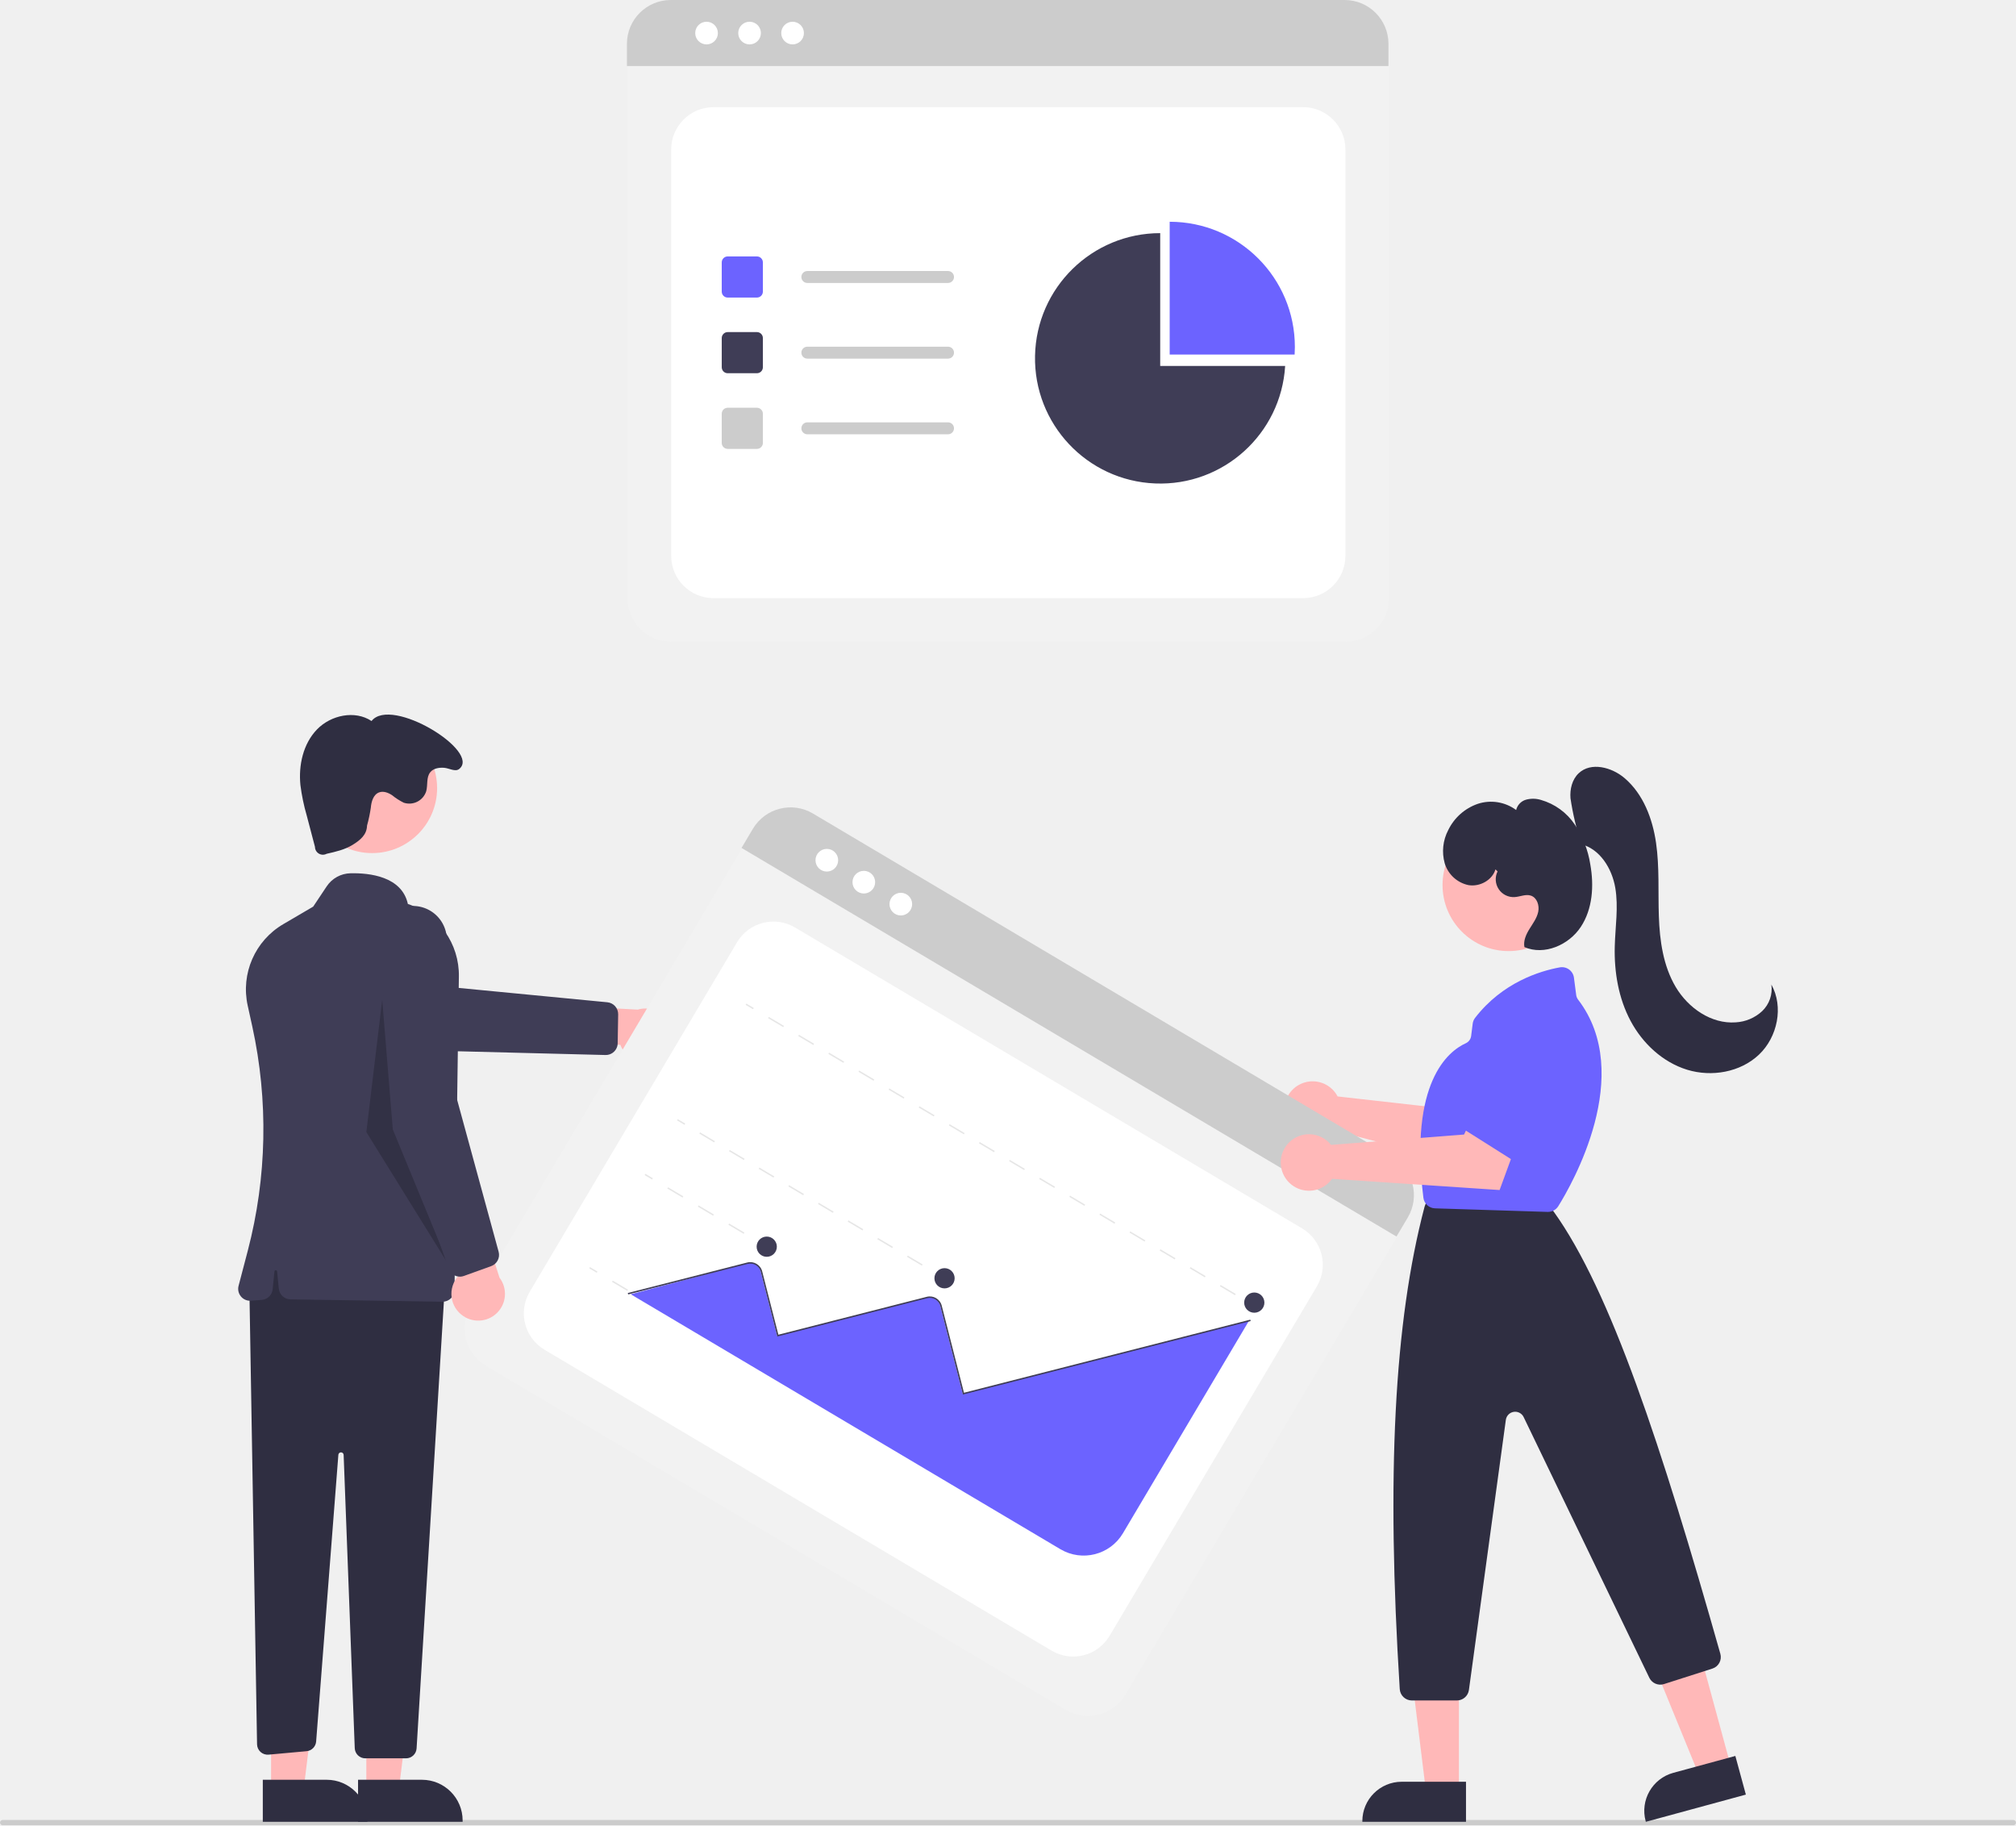
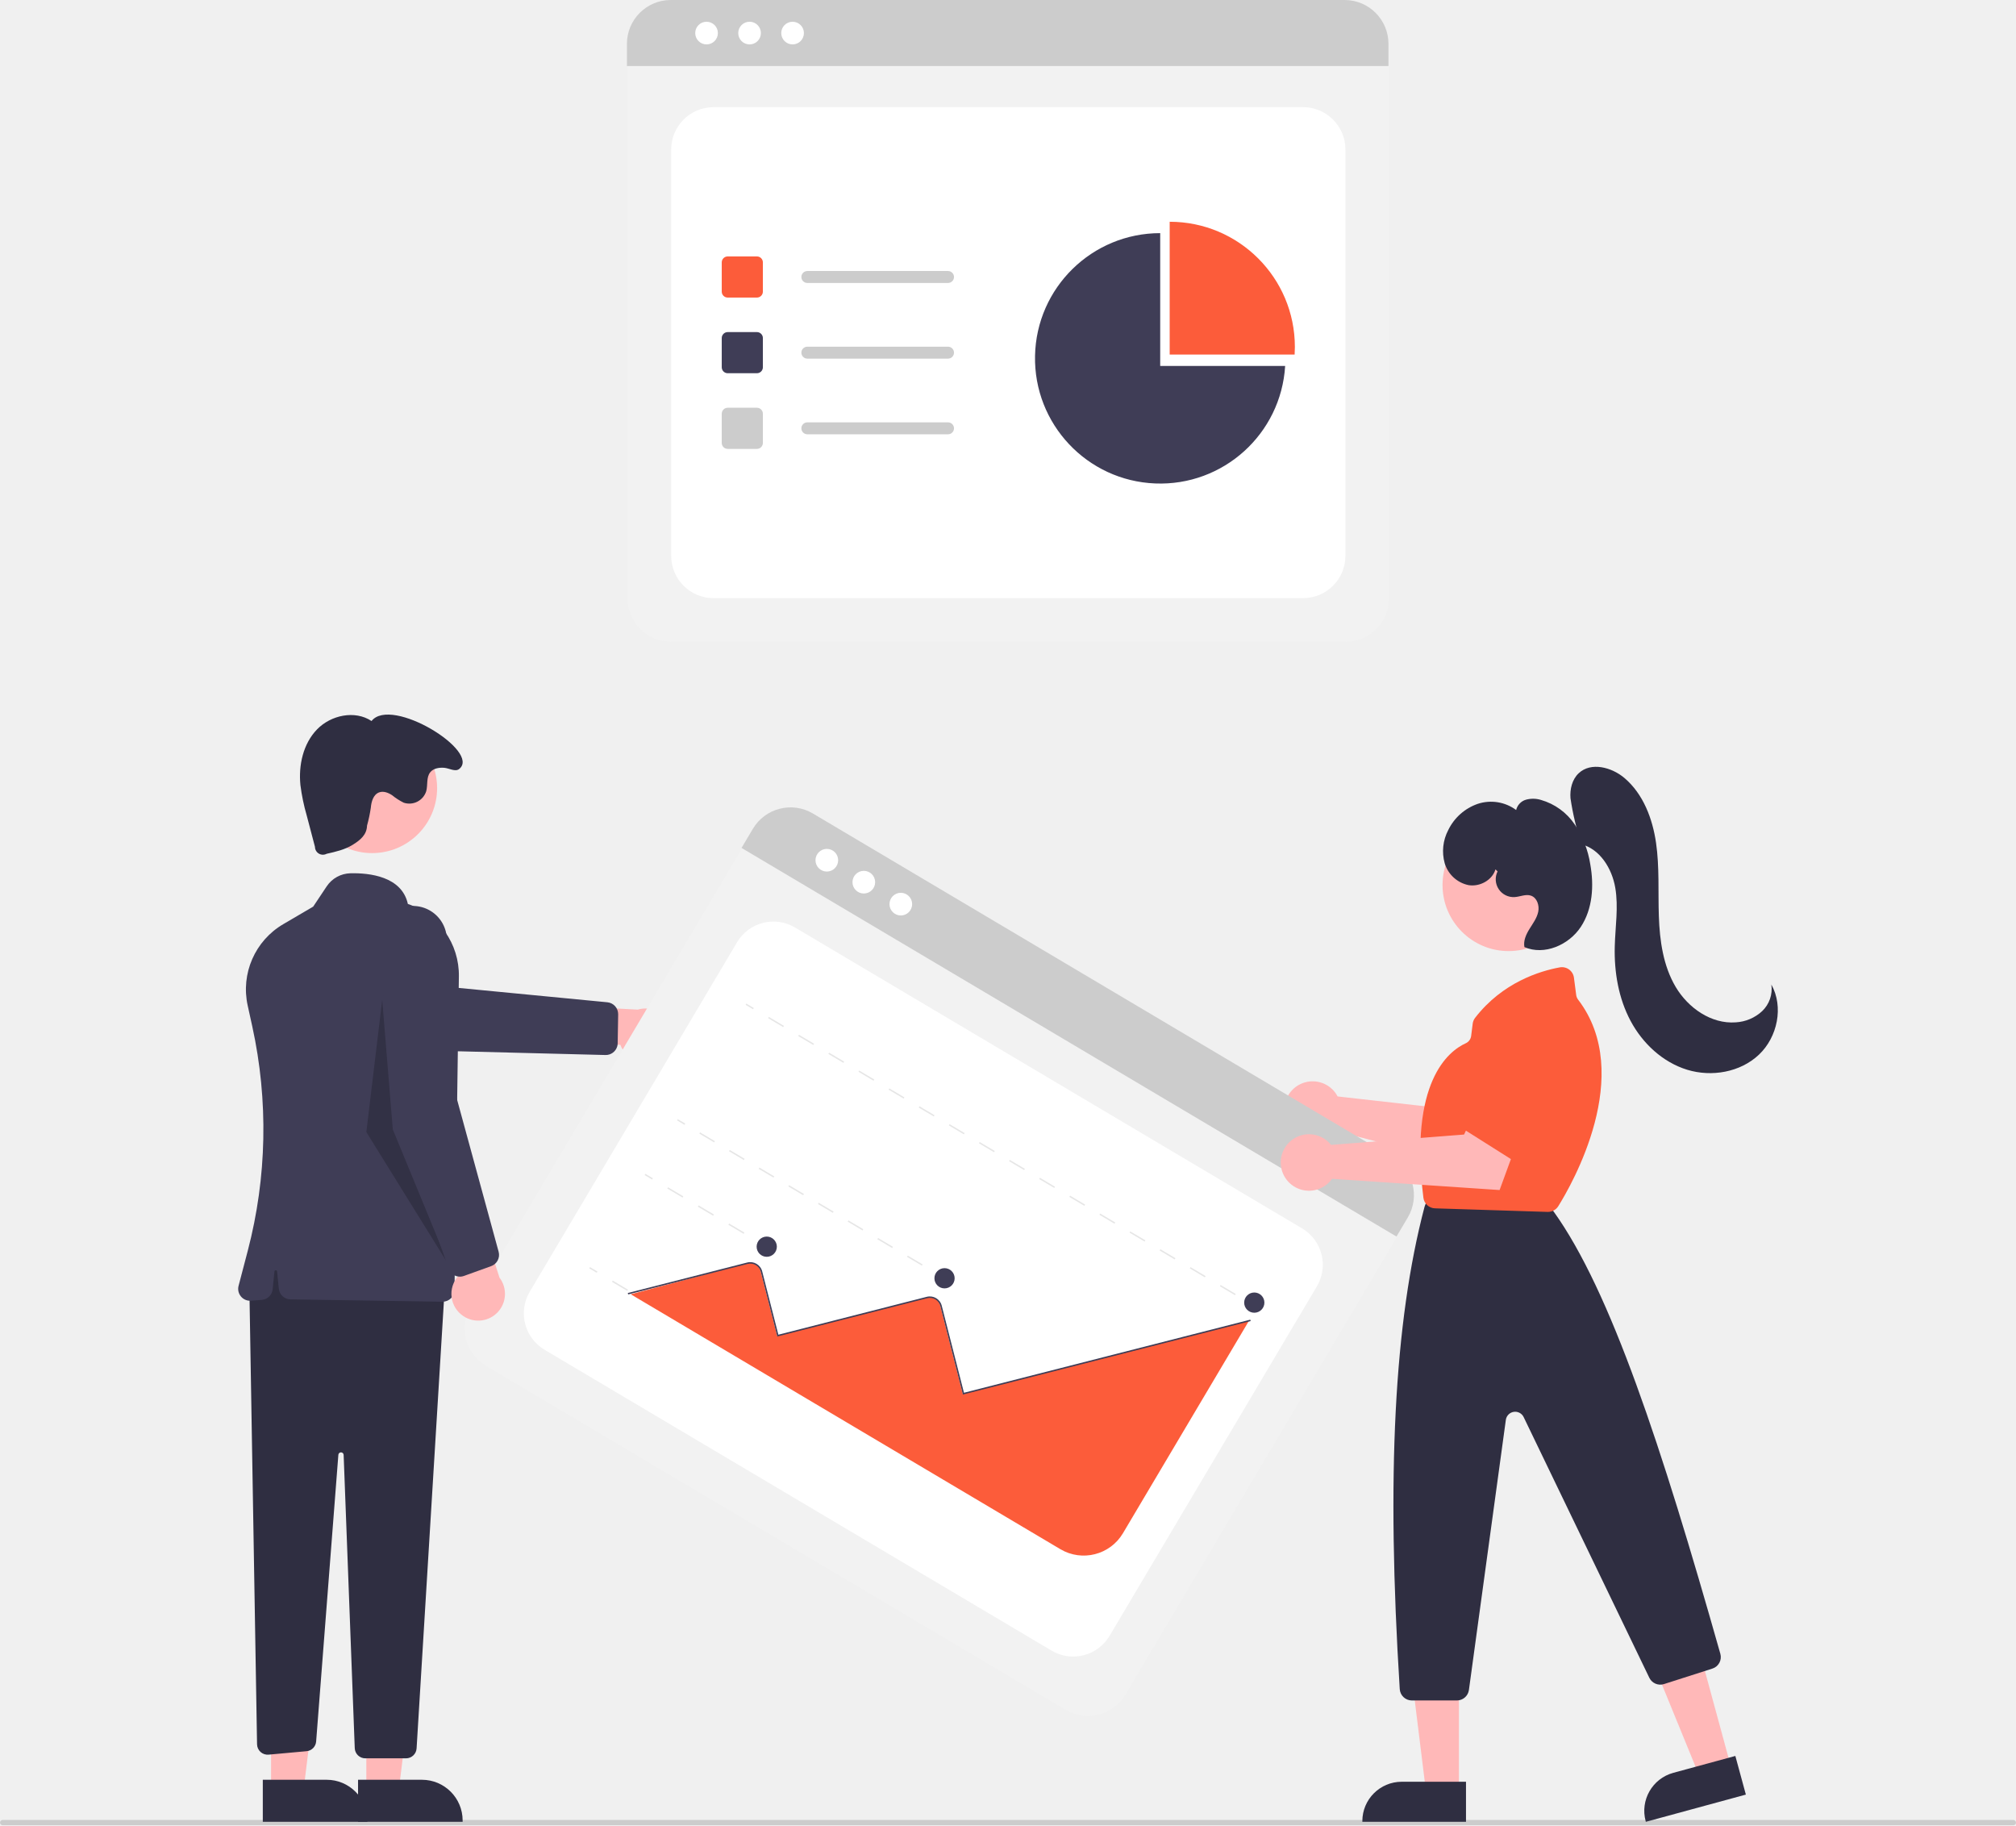
<svg xmlns="http://www.w3.org/2000/svg" id="b6844486-882e-488a-b917-920917943dff" data-name="Layer 1" width="762" height="689.787" viewBox="0 0 762 689.787">
  <path d="M727.535,347.654H472.697a16.519,16.519,0,0,1-16.5-16.5V131a12.102,12.102,0,0,1,12.088-12.088h263.454A12.311,12.311,0,0,1,744.035,131.209V331.154A16.519,16.519,0,0,1,727.535,347.654Z" transform="translate(-219 -105.1064)" fill="#f2f2f2" />
  <path d="M488.697,331.154H711.535a16,16,0,0,0,16-16V161.606a16,16,0,0,0-16-16H488.697a16,16,0,0,0-16,16V315.154A16,16,0,0,0,488.697,331.154Z" transform="translate(-219 -105.1064)" fill="#fff" />
  <path d="M743.805,130.057H455.965v-8.4a16.574,16.574,0,0,1,16.56-16.55H727.245a16.574,16.574,0,0,1,16.56,16.55Z" transform="translate(-219 -105.1064)" fill="#ccc" />
  <circle cx="267.06" cy="12.5" r="4.283" fill="#fff" />
  <circle cx="283.319" cy="12.5" r="4.283" fill="#fff" />
  <circle cx="299.578" cy="12.5" r="4.283" fill="#fff" />
-   <path d="M505.095,217.562h-11.036a2.26,2.26,0,0,1-2.257-2.257V204.269a2.26,2.26,0,0,1,2.257-2.257h11.036a2.26,2.26,0,0,1,2.257,2.257v11.036A2.26,2.26,0,0,1,505.095,217.562Z" transform="translate(-219 -105.1064)" fill="#6c63ff" />
+   <path d="M505.095,217.562h-11.036a2.26,2.26,0,0,1-2.257-2.257V204.269a2.26,2.26,0,0,1,2.257-2.257h11.036a2.26,2.26,0,0,1,2.257,2.257v11.036A2.26,2.26,0,0,1,505.095,217.562Z" transform="translate(-219 -105.1064)" fill="#fc5c3a" />
  <path d="M505.095,246.156h-11.036a2.26,2.26,0,0,1-2.257-2.257v-11.036a2.26,2.26,0,0,1,2.257-2.257h11.036a2.26,2.26,0,0,1,2.257,2.257v11.036A2.26,2.26,0,0,1,505.095,246.156Z" transform="translate(-219 -105.1064)" fill="#3f3d56" />
  <path d="M505.095,274.749h-11.036a2.26,2.26,0,0,1-2.257-2.257v-11.036a2.26,2.26,0,0,1,2.257-2.257h11.036a2.26,2.26,0,0,1,2.257,2.257v11.036A2.26,2.26,0,0,1,505.095,274.749Z" transform="translate(-219 -105.1064)" fill="#ccc" />
  <path d="M577.331,212.044H524.157a2.257,2.257,0,0,1,0-4.515h53.174a2.257,2.257,0,1,1,0,4.515Z" transform="translate(-219 -105.1064)" fill="#ccc" />
  <path d="M577.331,240.638H524.157a2.257,2.257,0,0,1,0-4.515h53.174a2.257,2.257,0,1,1,0,4.515Z" transform="translate(-219 -105.1064)" fill="#ccc" />
  <path d="M577.331,269.231H524.157a2.257,2.257,0,0,1,0-4.515h53.174a2.257,2.257,0,1,1,0,4.515Z" transform="translate(-219 -105.1064)" fill="#ccc" />
-   <path d="M708.341,239.097c.057-.949.089-1.905.089-2.868a47.318,47.318,0,0,0-47.318-47.318v50.185Z" transform="translate(-219 -105.1064)" fill="#6c63ff" />
+   <path d="M708.341,239.097c.057-.949.089-1.905.089-2.868a47.318,47.318,0,0,0-47.318-47.318v50.185Z" transform="translate(-219 -105.1064)" fill="#fc5c3a" />
  <path d="M657.528,243.399V193.213a47.318,47.318,0,1,0,47.229,50.185Z" transform="translate(-219 -105.1064)" fill="#3f3d56" />
  <path d="M980,794.894H220a1,1,0,0,1,0-2H980a1,1,0,0,1,0,2Z" transform="translate(-219 -105.1064)" fill="#ccc" />
  <path d="M723.69,518.032a10.703,10.703,0,0,1,.89,1.431l50.113,5.635,7.288-9.847,16.299,9.057L783.933,548.228l-61.396-16.113A10.673,10.673,0,1,1,723.69,518.032Z" transform="translate(-219 -105.1064)" fill="#ffb8b8" />
  <path d="M467.987,505.094a10.056,10.056,0,0,1-14.525-5.175l-35.727.745,9.898-15.712,32.41,1.701a10.11,10.11,0,0,1,7.945,18.441Z" transform="translate(-219 -105.1064)" fill="#ffb8b8" />
  <path d="M452.285,500.596a4.509,4.509,0,0,1-4.428,3.213l-65.387-1.661-59.206-17.53a12.819,12.819,0,1,1,7.633-24.472l53.49,17.538,64.201,6.196a4.524,4.524,0,0,1,4.067,4.556l-.186,10.951A4.523,4.523,0,0,1,452.285,500.596Z" transform="translate(-219 -105.1064)" fill="#3f3d56" />
  <polygon points="138.461 676.601 150.72 676.6 156.553 629.312 138.459 629.313 138.461 676.601" fill="#ffb8b8" />
  <path d="M354.333,777.704l24.144-.001h.001a15.386,15.386,0,0,1,15.386,15.386v.5l-39.531.001Z" transform="translate(-219 -105.1064)" fill="#2f2e41" />
  <polygon points="102.461 676.601 114.72 676.6 120.553 629.312 102.459 629.313 102.461 676.601" fill="#ffb8b8" />
  <path d="M318.333,777.704l24.144-.001h.001a15.386,15.386,0,0,1,15.386,15.386v.5l-39.531.001Z" transform="translate(-219 -105.1064)" fill="#2f2e41" />
  <path d="M313.233,590.599l2.927,173.694a4,4,0,0,0,4.362,3.916l14.346-1.304a4,4,0,0,0,3.626-3.674l8.399-108.345a1,1,0,0,1,1.996.039l4.198,110.826a4,4,0,0,0,3.997,3.849h15.386a4,4,0,0,0,3.993-3.756L387.233,589.599l-64-16Z" transform="translate(-219 -105.1064)" fill="#2f2e41" />
  <circle cx="140.654" cy="297.835" r="24.561" fill="#ffb8b8" />
  <path d="M386.292,597.039c-.024,0-.048-.001-.072-.001l-57.431-.884a4.5,4.5,0,0,1-4.408-4.052l-.65-6.503a.5.5,0,0,0-.995,0l-.672,6.717a4.494,4.494,0,0,1-4.133,4.038l-4.059.312a4.499,4.499,0,0,1-4.698-5.628l3.495-13.324a181.54,181.54,0,0,0,1.698-84.66l-1.737-7.899a28.528,28.528,0,0,1,13.47-30.816l11.28-6.612,5.118-7.677a11.085,11.085,0,0,1,8.978-4.923c7.139-.156,19.386,1.151,21.687,11.591a28.501,28.501,0,0,1,19.282,27.441l-1.657,118.442a4.501,4.501,0,0,1-4.497,4.438Z" transform="translate(-219 -105.1064)" fill="#3f3d56" />
  <path d="M357.733,417.099c-.101,3.472-2.511,5.481-5.471,7.299s-6.419,2.607-9.808,3.368a2.999,2.999,0,0,1-4.405-2.625l-3.108-11.823a74.841,74.841,0,0,1-2.393-11.537c-.749-7.509,1.031-15.587,6.272-21.016s14.331-7.358,20.612-3.175c7.454-9.52,41.523,11.513,33.119,18.133-1.495,1.178-3.781-.312-5.678-.457s-4.025.189-5.23,1.662c-1.575,1.924-.889,4.791-1.538,7.191a6.714,6.714,0,0,1-8.484,4.348,23.089,23.089,0,0,1-4.4-2.829c-1.456-.97-3.295-1.686-4.934-1.075-2.16.806-2.927,3.45-3.122,5.748A53.235,53.235,0,0,1,357.733,417.099Z" transform="translate(-219 -105.1064)" fill="#2f2e41" />
  <polygon points="144.469 377.819 148.469 426.819 169.469 477.819 138.469 427.819 144.469 377.819" opacity="0.2" />
  <path d="M621.819,751.253,402.649,621.226a16.519,16.519,0,0,1-5.772-22.609L499.002,426.477a12.102,12.102,0,0,1,16.564-4.229L742.145,556.671a12.311,12.311,0,0,1,4.301,16.851L644.429,745.481A16.519,16.519,0,0,1,621.819,751.253Z" transform="translate(-219 -105.1064)" fill="#f2f2f2" />
  <path d="M424.828,615.199,616.477,728.898a16,16,0,0,0,21.924-5.597l78.345-132.057a16,16,0,0,0-5.597-21.924L519.5,455.621a16,16,0,0,0-21.924,5.597l-78.345,132.057A16,16,0,0,0,424.828,615.199Z" transform="translate(-219 -105.1064)" fill="#fff" />
  <path d="M746.837,572.412,499.284,425.547l4.286-7.225a16.574,16.574,0,0,1,22.686-5.784L745.326,542.505a16.574,16.574,0,0,1,5.798,22.683Z" transform="translate(-219 -105.1064)" fill="#ccc" />
  <circle cx="312.52" cy="325.089" r="4.283" fill="#fff" />
  <circle cx="326.503" cy="333.384" r="4.283" fill="#fff" />
  <circle cx="340.486" cy="341.68" r="4.283" fill="#fff" />
  <rect x="692.753" y="596.915" width="0.546" height="3.276" transform="translate(-394.3558 784.0741) rotate(-59.32072)" fill="#e6e6e6" />
  <path d="M685.786,594.575l-5.692-3.377.279-.47,5.692,3.377Zm-11.384-6.754-5.692-3.377.279-.47,5.692,3.377Zm-11.384-6.754-5.692-3.377.279-.47,5.692,3.377Zm-11.384-6.754-5.692-3.377.279-.47,5.692,3.377Zm-11.384-6.754-5.692-3.377.279-.47,5.692,3.377Zm-11.384-6.754-5.692-3.377.279-.47,5.692,3.377Zm-11.384-6.754-5.692-3.377.279-.47,5.692,3.377Zm-11.384-6.754-5.692-3.377.279-.47,5.692,3.377Zm-11.384-6.754-5.692-3.377.279-.47,5.692,3.377Zm-11.384-6.754-5.692-3.377.279-.47,5.692,3.377Zm-11.384-6.754-5.692-3.377.279-.47,5.692,3.377Zm-11.384-6.754-5.692-3.377.279-.47,5.692,3.377Zm-11.384-6.754-5.692-3.377.279-.47,5.692,3.377Zm-11.384-6.754-5.692-3.377.279-.47,5.692,3.377Zm-11.384-6.754-5.692-3.377.279-.47,5.692,3.377Zm-11.384-6.754-5.692-3.377.279-.47,5.692,3.377Z" transform="translate(-219 -105.1064)" fill="#e6e6e6" />
  <rect x="502.093" y="483.803" width="0.546" height="3.276" transform="translate(-390.4541 564.6999) rotate(-59.32072)" fill="#e6e6e6" />
  <rect x="574.331" y="585.704" width="0.546" height="3.276" transform="translate(-442.7133 676.7353) rotate(-59.32072)" fill="#e6e6e6" />
  <path d="M567.448,583.414,561.84,580.087l.279-.47,5.608,3.327Zm-11.215-6.654-5.608-3.327.279-.47,5.608,3.327ZM545.017,570.107,539.409,566.78l.279-.47,5.608,3.327Zm-11.215-6.654-5.608-3.327.279-.47,5.608,3.327Zm-11.215-6.654-5.608-3.327.279-.47,5.608,3.327ZM511.371,550.146l-5.608-3.327.279-.47,5.608,3.327ZM500.156,543.492l-5.608-3.327.279-.47,5.608,3.327Zm-11.215-6.654-5.608-3.327.279-.47,5.608,3.327Z" transform="translate(-219 -105.1064)" fill="#e6e6e6" />
  <rect x="476.183" y="527.476" width="0.546" height="3.276" transform="translate(-440.7049 563.8062) rotate(-59.32072)" fill="#e6e6e6" />
  <rect x="507.128" y="573.77" width="0.546" height="3.276" transform="translate(-465.3635 613.0938) rotate(-59.32072)" fill="#e6e6e6" />
  <path d="M500.083,571.384l-5.769-3.423.279-.47,5.769,3.423Zm-11.539-6.846L482.775,561.116l.279-.47,5.769,3.423Zm-11.539-6.846-5.769-3.423.279-.47,5.769,3.423Z" transform="translate(-219 -105.1064)" fill="#e6e6e6" />
  <rect x="463.924" y="548.139" width="0.546" height="3.276" transform="translate(-464.4794 563.3834) rotate(-59.32072)" fill="#e6e6e6" />
  <rect x="486.208" y="609.032" width="0.546" height="3.276" transform="translate(-505.9354 612.3722) rotate(-59.32072)" fill="#e6e6e6" />
  <path d="M479.164,606.646l-5.769-3.423.279-.47,5.769,3.423Zm-11.539-6.846-5.769-3.423.279-.47,5.769,3.423Zm-11.539-6.846-5.769-3.423.279-.47,5.769,3.423Z" transform="translate(-219 -105.1064)" fill="#e6e6e6" />
  <rect x="443.005" y="583.4" width="0.546" height="3.276" transform="translate(-505.0513 562.6618) rotate(-59.32072)" fill="#e6e6e6" />
-   <path d="M457.402,594.222l162.41,96.352a17.265,17.265,0,0,0,23.632-6.033l47.453-79.986-.327-.181L582.905,631.856l-8.529-33.394a4.124,4.124,0,0,0-2.388-2.787,4.394,4.394,0,0,0-2.818-.158l-56.421,14.399-6.237-24.415a4.14,4.14,0,0,0-5.036-2.988C501.095,582.615,464.381,592.343,457.402,594.222Z" transform="translate(-219 -105.1064)" fill="#6c63ff" />
+   <path d="M457.402,594.222l162.41,96.352a17.265,17.265,0,0,0,23.632-6.033l47.453-79.986-.327-.181L582.905,631.856l-8.529-33.394a4.124,4.124,0,0,0-2.388-2.787,4.394,4.394,0,0,0-2.818-.158l-56.421,14.399-6.237-24.415a4.14,4.14,0,0,0-5.036-2.988C501.095,582.615,464.381,592.343,457.402,594.222Z" transform="translate(-219 -105.1064)" fill="#fc5c3a" />
  <path d="M456.431,594.281l-.135-.529,45.149-11.526a4.646,4.646,0,0,1,5.645,3.349l6.11,23.935,56.108-14.323a4.646,4.646,0,0,1,5.645,3.349l8.402,32.914,108.226-27.628.135.529-108.755,27.763-8.537-33.443a4.095,4.095,0,0,0-4.981-2.955l-56.637,14.458-6.245-24.464a4.1,4.1,0,0,0-4.981-2.955Z" transform="translate(-219 -105.1064)" fill="#3f3d56" />
  <circle cx="289.81" cy="471.138" r="3.822" fill="#3f3d56" />
  <circle cx="357.012" cy="483.072" r="3.822" fill="#3f3d56" />
  <circle cx="474.092" cy="492.276" r="3.822" fill="#3f3d56" />
  <path d="M393.379,601.917a10.056,10.056,0,0,1-.318-15.416l-13.379-33.136,18.202,3.676,9.914,30.903a10.11,10.11,0,0,1-14.42,13.973Z" transform="translate(-219 -105.1064)" fill="#ffb8b8" />
  <path d="M393.158,587.561a4.509,4.509,0,0,1-4.576-2.999L366.924,522.843l-4.628-61.573a12.819,12.819,0,1,1,25.588-1.551l2.591,56.233,16.997,62.219a4.524,4.524,0,0,1-2.815,5.42l-10.304,3.713A4.522,4.522,0,0,1,393.158,587.561Z" transform="translate(-219 -105.1064)" fill="#3f3d56" />
-   <path d="M794.719,532.875a4.59,4.59,0,0,1-1.116-.697l-20.141-16.967a4.575,4.575,0,0,1-.294-6.728l18.277-18.352a4.552,4.552,0,0,1,5.93-.472L811.196,499.695a4.578,4.578,0,0,1,1.448,5.658l-11.957,25.281a4.58,4.58,0,0,1-5.969,2.24Z" transform="translate(-219 -105.1064)" fill="#6c63ff" />
+   <path d="M794.719,532.875a4.59,4.59,0,0,1-1.116-.697l-20.141-16.967a4.575,4.575,0,0,1-.294-6.728l18.277-18.352a4.552,4.552,0,0,1,5.93-.472L811.196,499.695a4.578,4.578,0,0,1,1.448,5.658l-11.957,25.281a4.58,4.58,0,0,1-5.969,2.24Z" transform="translate(-219 -105.1064)" fill="#fc5c3a" />
  <polygon points="654.276 667.73 642.247 671.003 623.898 626.162 641.652 621.332 654.276 667.73" fill="#ffb8b8" />
  <path d="M853.3,773.576H877.593a0,0,0,0,1,0,0v15.138a0,0,0,0,1,0,0H838.413a0,0,0,0,1,0,0v-.251A14.887,14.887,0,0,1,853.3,773.576Z" transform="translate(-393.9824 147.5525) rotate(-15.22067)" fill="#2f2e41" />
  <polygon points="551.441 676.909 538.975 676.908 533.044 628.823 551.444 628.824 551.441 676.909" fill="#ffb8b8" />
  <path d="M529.819,673.346h24.293a0,0,0,0,1,0,0v15.138a0,0,0,0,1,0,0H514.933a0,0,0,0,1,0,0v-.251A14.887,14.887,0,0,1,529.819,673.346Z" fill="#2f2e41" />
  <circle cx="570.221" cy="334.453" r="24.975" fill="#ffb8b8" />
  <path d="M769.678,747.731h-17.036a4.589,4.589,0,0,1-4.571-4.294c-5.076-80.699-2.107-138.586,9.345-182.173a4.757,4.757,0,0,1,.185-.561l.912-2.281a4.554,4.554,0,0,1,4.249-2.877h35.033a4.568,4.568,0,0,1,3.474,1.598l4.758,5.552c.093.108.18.218.263.335,21.457,29.922,40.686,88.42,62.956,167.047a4.561,4.561,0,0,1-3.008,5.61l-18.308,5.859a4.6,4.6,0,0,1-5.516-2.371l-47.51-98.54a3.559,3.559,0,0,0-6.732,1.064l-13.959,102.078A4.593,4.593,0,0,1,769.678,747.731Z" transform="translate(-219 -105.1064)" fill="#2f2e41" />
-   <path d="M804.107,563.101c-.048,0-.096-.001-.144-.002l-42.554-1.344a4.561,4.561,0,0,1-4.402-4.021c-5.394-43.665,9.4-55.363,16.011-58.365a3.518,3.518,0,0,0,2.046-2.789l.572-4.577a4.559,4.559,0,0,1,.904-2.222c10.365-13.428,24.519-17.727,32.034-19.095a4.569,4.569,0,0,1,5.34,3.914l.857,6.572a3.62,3.62,0,0,0,.725,1.72c21.617,28.26-2.465,69.987-7.513,78.064h0A4.584,4.584,0,0,1,804.107,563.101Z" transform="translate(-219 -105.1064)" fill="#6c63ff" />
+   <path d="M804.107,563.101c-.048,0-.096-.001-.144-.002l-42.554-1.344a4.561,4.561,0,0,1-4.402-4.021c-5.394-43.665,9.4-55.363,16.011-58.365a3.518,3.518,0,0,0,2.046-2.789l.572-4.577a4.559,4.559,0,0,1,.904-2.222c10.365-13.428,24.519-17.727,32.034-19.095a4.569,4.569,0,0,1,5.34,3.914l.857,6.572a3.62,3.62,0,0,0,.725,1.72c21.617,28.26-2.465,69.987-7.513,78.064h0A4.584,4.584,0,0,1,804.107,563.101Z" transform="translate(-219 -105.1064)" fill="#fc5c3a" />
  <path d="M816.7,424.027a103.572,103.572,0,0,1-4.093-17.253c-.273-3.41.601-7.079,3.084-9.432,4.648-4.403,12.544-2.306,17.404,1.861,7.024,6.023,10.527,15.278,11.851,24.435s.741,18.47,1.06,27.717,1.641,18.755,6.356,26.717,13.463,14.073,22.691,13.395a15.969,15.969,0,0,0,9.996-4.236,11.591,11.591,0,0,0,3.481-10.065c4.716,8.445,2.326,19.892-4.709,26.531s-17.856,8.516-27.104,5.681-16.86-9.942-21.407-18.48-6.213-18.401-5.971-28.071c.185-7.426,1.448-14.913.193-22.234s-5.837-14.755-13.062-16.479Z" transform="translate(-219 -105.1064)" fill="#2f2e41" />
  <path d="M784.253,433.652c-1.232,4.115-5.944,6.653-10.183,5.957a11.941,11.941,0,0,1-9.012-8.285,17.056,17.056,0,0,1,1.333-12.503,19.471,19.471,0,0,1,11.141-9.923,15.987,15.987,0,0,1,14.537,2.323,5.346,5.346,0,0,1,3.736-3.907,10.216,10.216,0,0,1,5.606.083,23.1,23.1,0,0,1,12.857,9.353A37.59,37.59,0,0,1,820.094,431.77c1.434,8.052.905,16.85-3.617,23.665s-13.774,10.839-21.28,7.59c-.468-2.393.641-4.802,1.923-6.875s2.803-4.093,3.296-6.481-.452-5.308-2.761-6.089c-1.97-.666-4.071.413-6.147.543a6.735,6.735,0,0,1-6.461-9.705Z" transform="translate(-219 -105.1064)" fill="#2f2e41" />
  <path d="M720.956,536.54a10.703,10.703,0,0,1,1.144,1.238l50.277-3.913,5.301-11.045,17.714,5.822-9.581,26.195-63.332-4.25a10.673,10.673,0,1,1-1.523-14.048Z" transform="translate(-219 -105.1064)" fill="#ffb8b8" />
-   <path d="M795.119,546.09a4.59,4.59,0,0,1-1.201-.538L771.653,531.489a4.575,4.575,0,0,1-1.208-6.625l15.605-20.672a4.552,4.552,0,0,1,5.811-1.276l15.06,8.059a4.578,4.578,0,0,1,2.206,5.408l-8.4,26.675a4.58,4.58,0,0,1-5.608,3.032Z" transform="translate(-219 -105.1064)" fill="#6c63ff" />
+   <path d="M795.119,546.09a4.59,4.59,0,0,1-1.201-.538L771.653,531.489a4.575,4.575,0,0,1-1.208-6.625l15.605-20.672a4.552,4.552,0,0,1,5.811-1.276l15.06,8.059a4.578,4.578,0,0,1,2.206,5.408l-8.4,26.675a4.58,4.58,0,0,1-5.608,3.032Z" transform="translate(-219 -105.1064)" fill="#fc5c3a" />
</svg>
